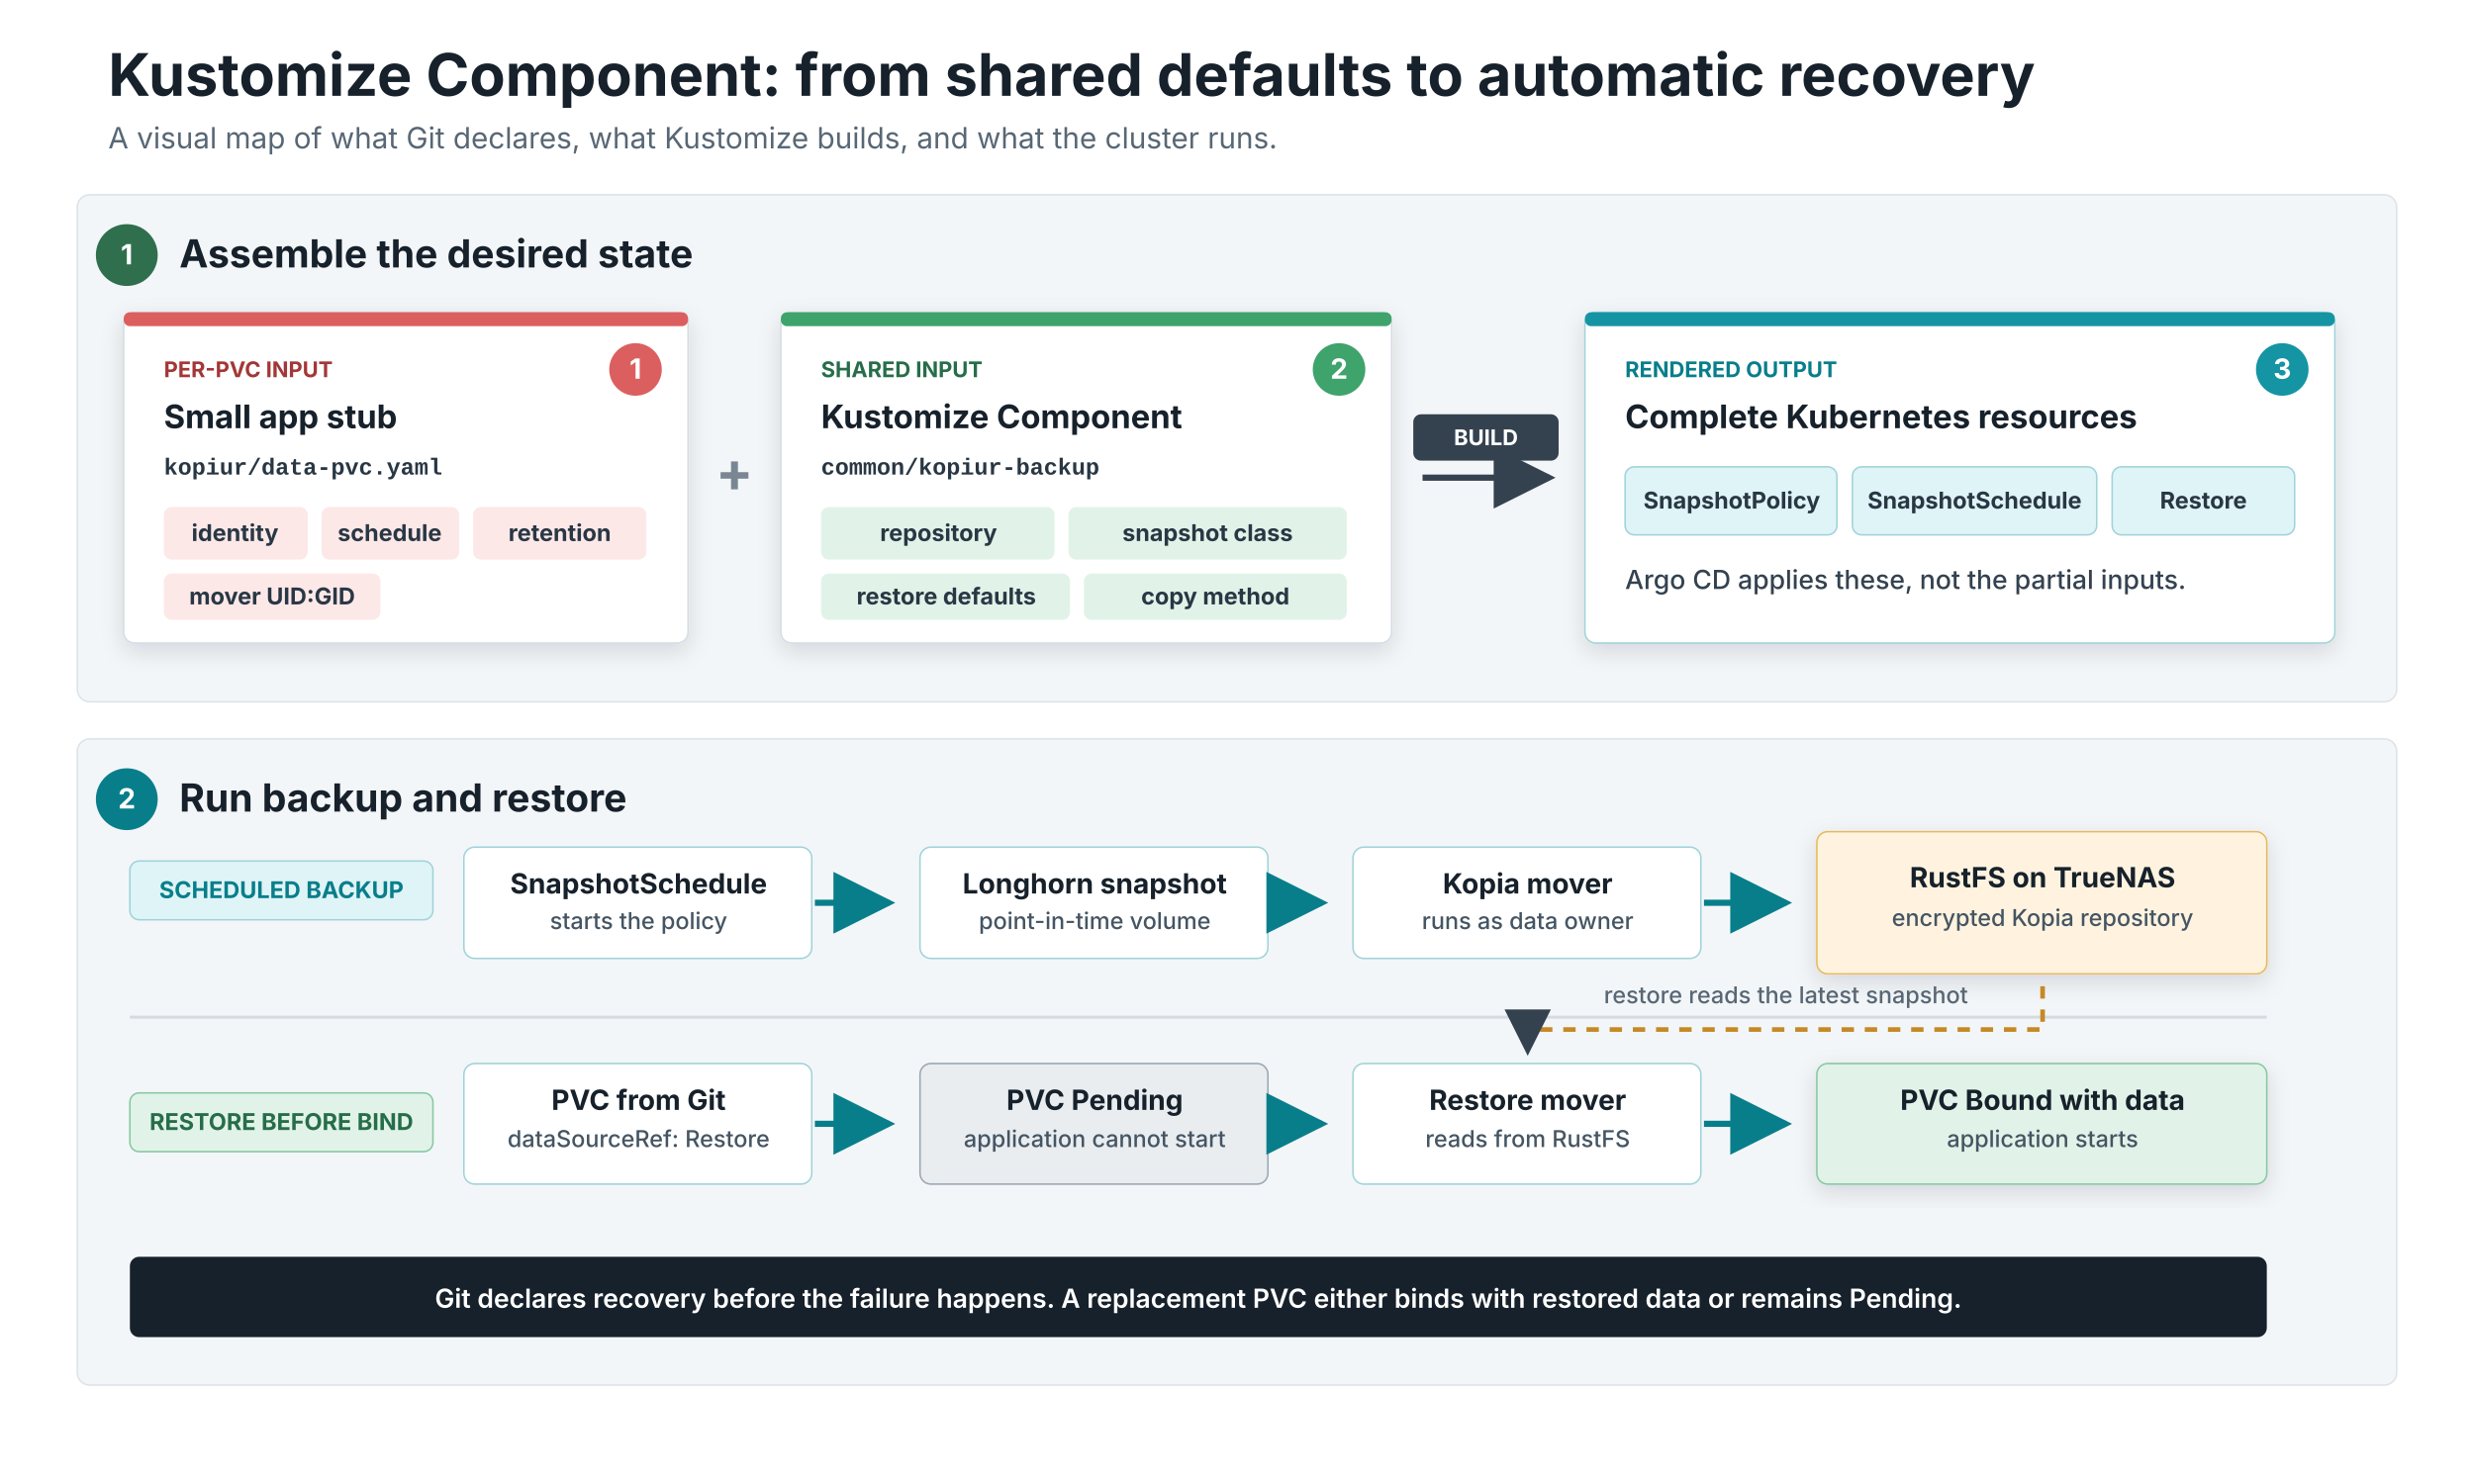
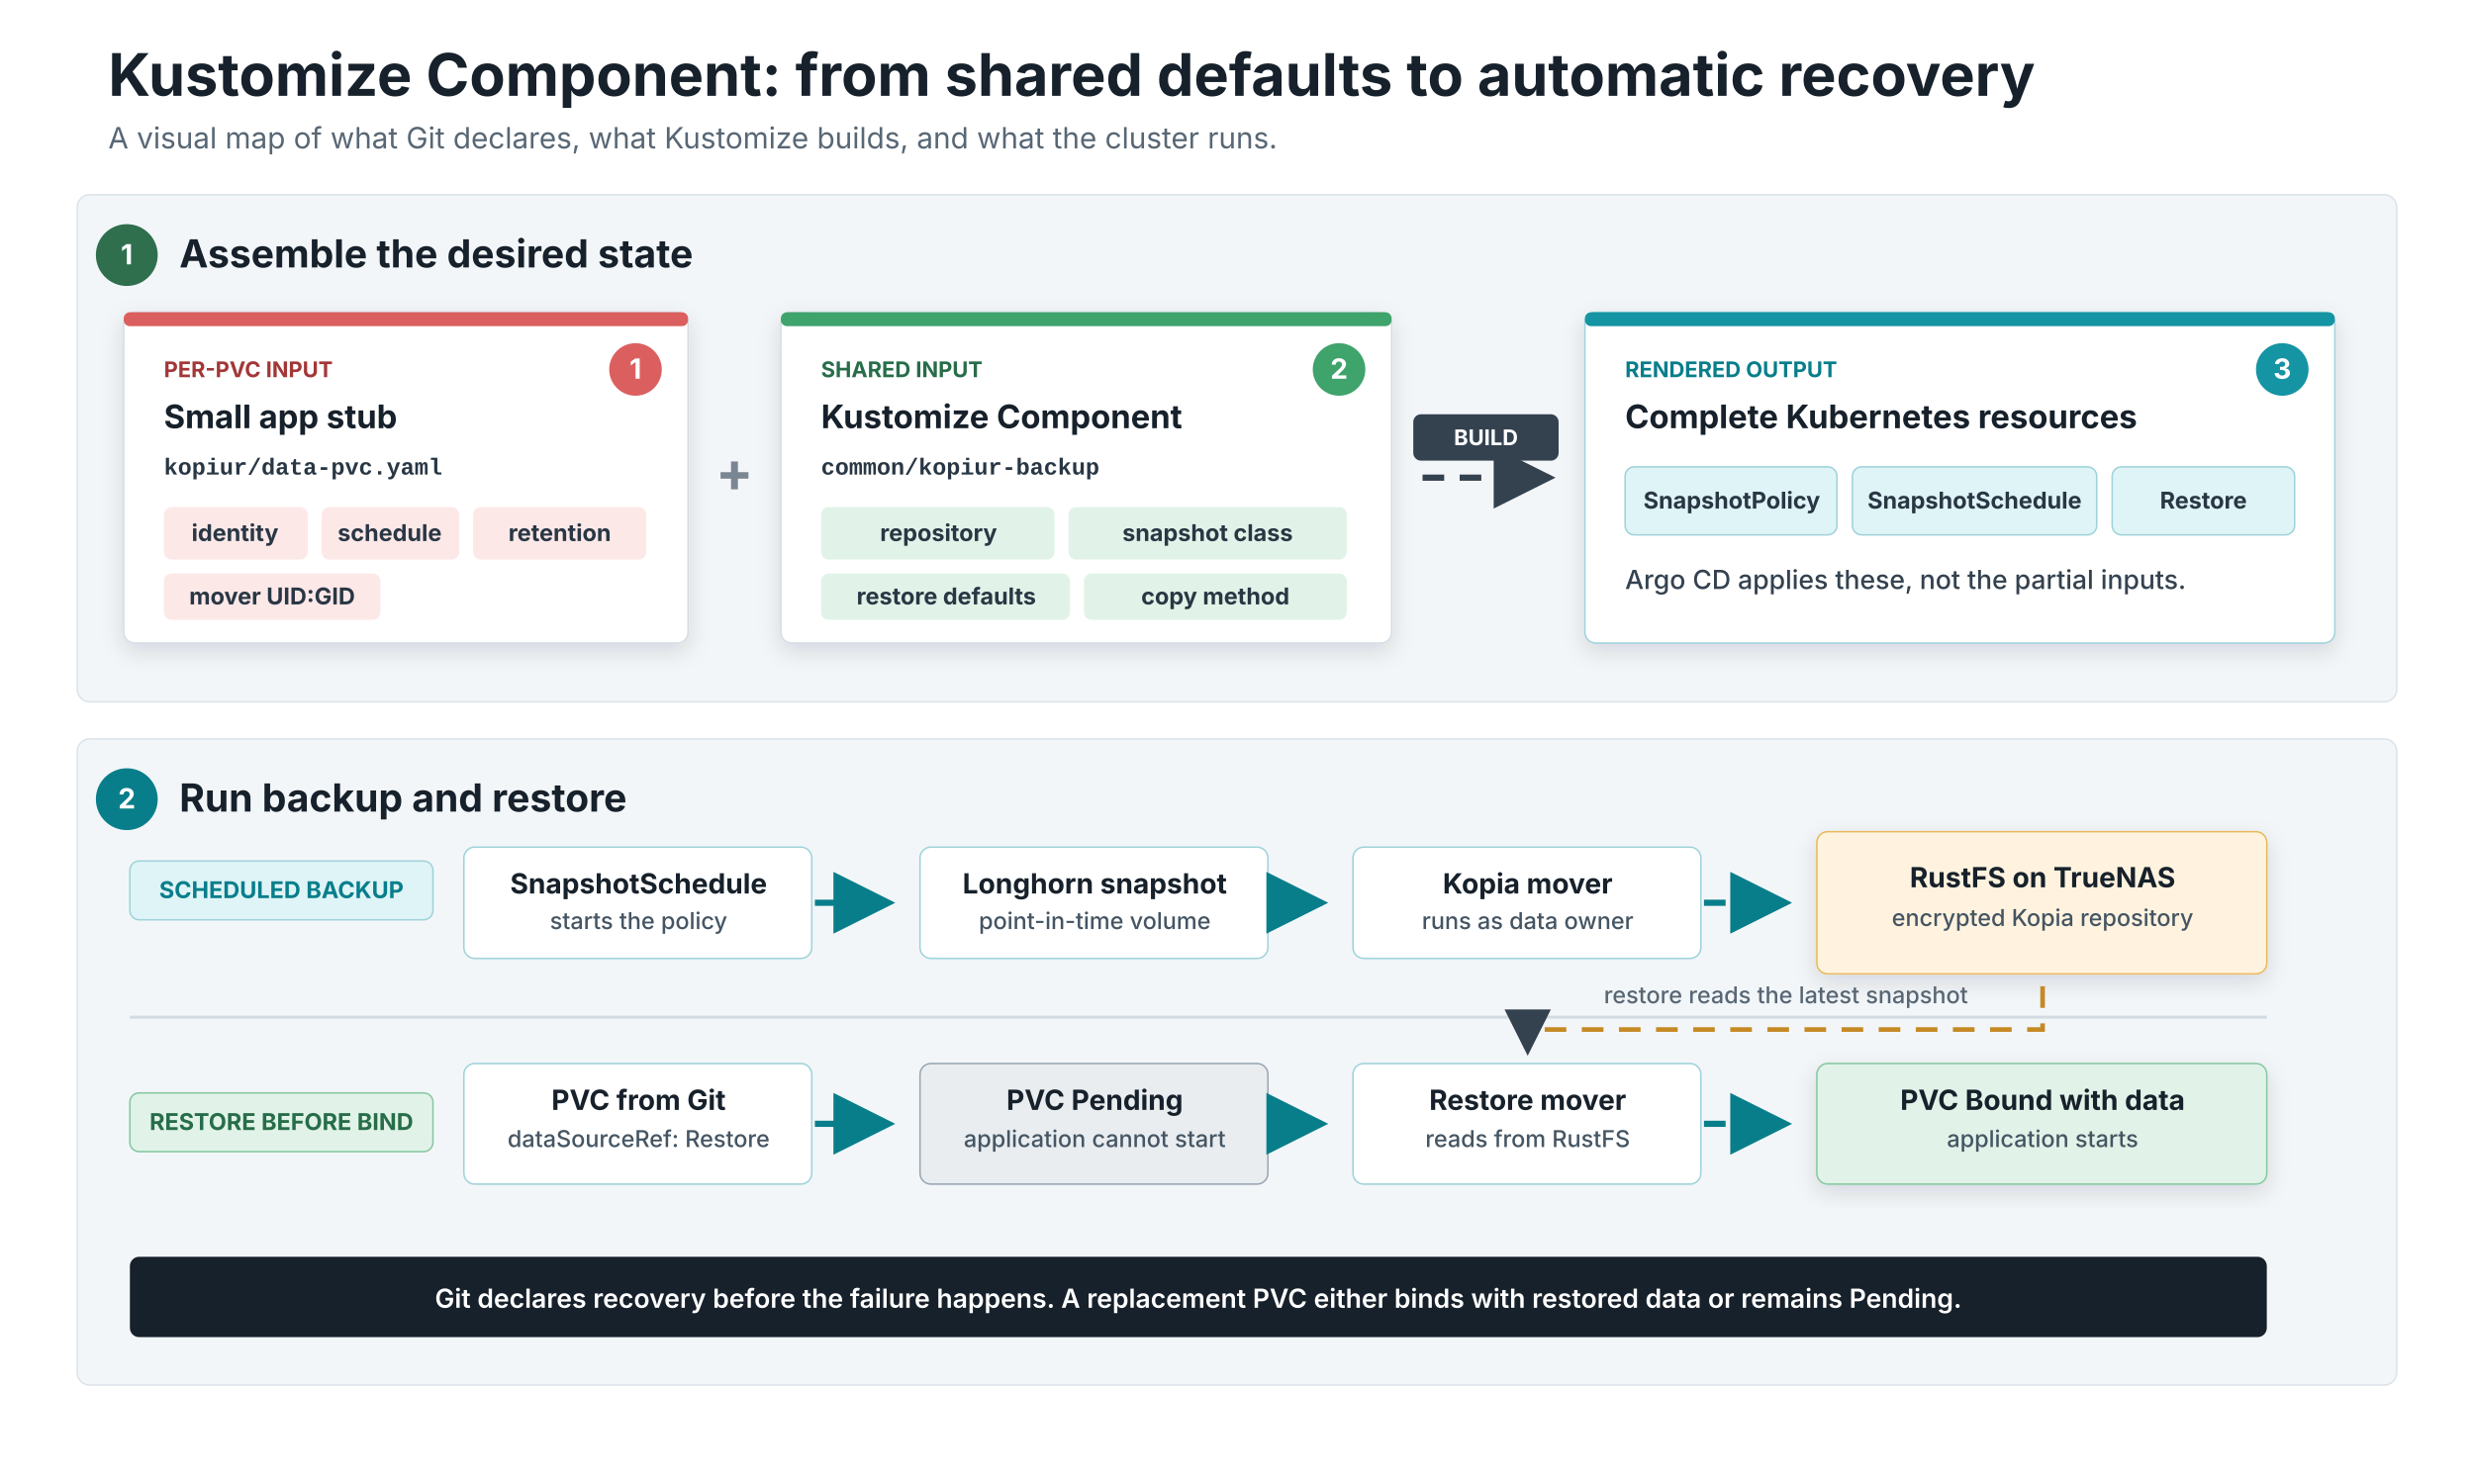
<svg xmlns="http://www.w3.org/2000/svg" width="1600" height="960" viewBox="0 0 1600 960" role="img" aria-labelledby="title desc">
  <defs>
    <filter id="shadow" x="-20%" y="-20%" width="140%" height="140%">
      <feDropShadow dx="0" dy="5" stdDeviation="7" flood-color="#17212b" flood-opacity="0.13" />
    </filter>
    <marker id="arrow-dark" markerWidth="12" markerHeight="12" refX="10" refY="6" orient="auto">
      <path d="M1,1 L11,6 L1,11 Z" fill="#344250" />
    </marker>
    <marker id="arrow-blue" markerWidth="12" markerHeight="12" refX="10" refY="6" orient="auto">
      <path d="M1,1 L11,6 L1,11 Z" fill="#087e8b" />
    </marker>
    <style>
      .title { font: 700 38px Inter, ui-sans-serif, system-ui, sans-serif; fill: #17212b; }
      .subtitle { font: 400 19px Inter, ui-sans-serif, system-ui, sans-serif; fill: #586775; }
      .section-number { font: 700 18px Inter, ui-sans-serif, system-ui, sans-serif; fill: #ffffff; }
      .section-title { font: 700 25px Inter, ui-sans-serif, system-ui, sans-serif; fill: #17212b; }
      .card-title { font: 700 21px Inter, ui-sans-serif, system-ui, sans-serif; fill: #17212b; }
      .card-label { font: 700 14px Inter, ui-sans-serif, system-ui, sans-serif; letter-spacing: 0; text-transform: uppercase; }
      .body { font: 500 17px Inter, ui-sans-serif, system-ui, sans-serif; fill: #344250; }
      .small { font: 500 15px Inter, ui-sans-serif, system-ui, sans-serif; fill: #586775; }
      .mono { font: 600 15px "SFMono-Regular", Consolas, "Liberation Mono", monospace; fill: #293744; }
      .pill { font: 650 15px Inter, ui-sans-serif, system-ui, sans-serif; fill: #293744; }
      .flow-title { font: 700 18px Inter, ui-sans-serif, system-ui, sans-serif; fill: #17212b; }
      .flow-body { font: 500 15px Inter, ui-sans-serif, system-ui, sans-serif; fill: #455563; }
+       .motion { stroke-dasharray: 14 10; animation: reveal .45s ease-out both var(--delay, 0s), flow 1.1s linear infinite; }
+       @keyframes reveal { from { opacity: 0; } to { opacity: 1; } }
+       @keyframes flow { to { stroke-dashoffset: -48; } }
+       @media (prefers-reduced-motion: reduce) { .motion { animation: none; stroke-dasharray: none; } }
    </style>
  </defs>
  <rect width="1600" height="960" fill="#ffffff" />
  <text x="70" y="62" class="title">Kustomize Component: from shared defaults to automatic recovery</text>
  <text x="70" y="96" class="subtitle">A visual map of what Git declares, what Kustomize builds, and what the cluster runs.</text>
  <rect x="50" y="126" width="1500" height="328" rx="8" fill="#f3f6f8" stroke="#dce3e8" />
  <circle cx="82" cy="165" r="20" fill="#2f6f4e" />
  <text x="82" y="171" text-anchor="middle" class="section-number">1</text>
  <text x="116" y="173" class="section-title">Assemble the desired state</text>
  <rect x="80" y="202" width="365" height="214" rx="7" fill="#ffffff" stroke="#d4dce2" filter="url(#shadow)" />
  <rect x="80" y="202" width="365" height="9" rx="4" fill="#dc5f5f" />
  <circle cx="411" cy="239" r="17" fill="#dc5f5f" />
  <text x="411" y="245" text-anchor="middle" class="section-number">1</text>
  <text x="106" y="244" class="card-label" fill="#a33737">PER-PVC INPUT</text>
  <text x="106" y="277" class="card-title">Small app stub</text>
  <text x="106" y="307" class="mono">kopiur/data-pvc.yaml</text>
  <rect x="106" y="328" width="93" height="34" rx="5" fill="#fde8e8" />
  <text x="152" y="350" text-anchor="middle" class="pill">identity</text>
  <rect x="208" y="328" width="89" height="34" rx="5" fill="#fde8e8" />
  <text x="252" y="350" text-anchor="middle" class="pill">schedule</text>
  <rect x="306" y="328" width="112" height="34" rx="5" fill="#fde8e8" />
  <text x="362" y="350" text-anchor="middle" class="pill">retention</text>
  <rect x="106" y="371" width="140" height="30" rx="5" fill="#fde8e8" />
  <text x="176" y="391" text-anchor="middle" class="pill">mover UID:GID</text>
  <text x="475" y="318" text-anchor="middle" style="font: 700 36px Inter, sans-serif; fill:#7a8792;">+</text>
  <rect x="505" y="202" width="395" height="214" rx="7" fill="#ffffff" stroke="#d4dce2" filter="url(#shadow)" />
  <rect x="505" y="202" width="395" height="9" rx="4" fill="#3fa36c" />
  <circle cx="866" cy="239" r="17" fill="#3fa36c" />
  <text x="866" y="245" text-anchor="middle" class="section-number">2</text>
  <text x="531" y="244" class="card-label" fill="#276d49">SHARED INPUT</text>
  <text x="531" y="277" class="card-title">Kustomize Component</text>
  <text x="531" y="307" class="mono">common/kopiur-backup</text>
  <rect x="531" y="328" width="151" height="34" rx="5" fill="#e1f3e8" />
  <text x="607" y="350" text-anchor="middle" class="pill">repository</text>
  <rect x="691" y="328" width="180" height="34" rx="5" fill="#e1f3e8" />
  <text x="781" y="350" text-anchor="middle" class="pill">snapshot class</text>
  <rect x="531" y="371" width="161" height="30" rx="5" fill="#e1f3e8" />
  <text x="612" y="391" text-anchor="middle" class="pill">restore defaults</text>
  <rect x="701" y="371" width="170" height="30" rx="5" fill="#e1f3e8" />
  <text x="786" y="391" text-anchor="middle" class="pill">copy method</text>
-   <path d="M920 309 H1002" fill="none" stroke="#344250" stroke-width="4" marker-end="url(#arrow-dark)" />
+   <path class="motion" style="--delay:.25s" d="M920 309 H1002" fill="none" stroke="#344250" stroke-width="4" marker-end="url(#arrow-dark)" />
  <rect x="914" y="268" width="94" height="30" rx="5" fill="#344250" />
  <text x="961" y="288" text-anchor="middle" style="font:700 14px Inter, sans-serif; fill:#ffffff;">BUILD</text>
  <rect x="1025" y="202" width="485" height="214" rx="7" fill="#ffffff" stroke="#9fd3da" filter="url(#shadow)" />
  <rect x="1025" y="202" width="485" height="9" rx="4" fill="#1594a3" />
  <circle cx="1476" cy="239" r="17" fill="#1594a3" />
  <text x="1476" y="245" text-anchor="middle" class="section-number">3</text>
  <text x="1051" y="244" class="card-label" fill="#087e8b">RENDERED OUTPUT</text>
  <text x="1051" y="277" class="card-title">Complete Kubernetes resources</text>
  <rect x="1051" y="302" width="137" height="44" rx="6" fill="#dff4f6" stroke="#9fd3da" />
  <text x="1120" y="329" text-anchor="middle" class="pill">SnapshotPolicy</text>
  <rect x="1198" y="302" width="158" height="44" rx="6" fill="#dff4f6" stroke="#9fd3da" />
  <text x="1277" y="329" text-anchor="middle" class="pill">SnapshotSchedule</text>
  <rect x="1366" y="302" width="118" height="44" rx="6" fill="#dff4f6" stroke="#9fd3da" />
  <text x="1425" y="329" text-anchor="middle" class="pill">Restore</text>
  <text x="1051" y="381" class="body">Argo CD applies these, not the partial inputs.</text>
  <rect x="50" y="478" width="1500" height="418" rx="8" fill="#f3f6f8" stroke="#dce3e8" />
  <circle cx="82" cy="517" r="20" fill="#087e8b" />
  <text x="82" y="523" text-anchor="middle" class="section-number">2</text>
  <text x="116" y="525" class="section-title">Run backup and restore</text>
  <rect x="84" y="557" width="196" height="38" rx="6" fill="#dff4f6" stroke="#9fd3da" />
  <text x="182" y="581" text-anchor="middle" style="font:700 15px Inter, sans-serif; fill:#087e8b;">SCHEDULED BACKUP</text>
  <rect x="300" y="548" width="225" height="72" rx="7" fill="#ffffff" stroke="#9fd3da" />
  <text x="413" y="578" text-anchor="middle" class="flow-title">SnapshotSchedule</text>
  <text x="413" y="601" text-anchor="middle" class="flow-body">starts the policy</text>
-   <path d="M527 584 H575" fill="none" stroke="#087e8b" stroke-width="4" marker-end="url(#arrow-blue)" />
+   <path class="motion" style="--delay:.6s" d="M527 584 H575" fill="none" stroke="#087e8b" stroke-width="4" marker-end="url(#arrow-blue)" />
  <rect x="595" y="548" width="225" height="72" rx="7" fill="#ffffff" stroke="#9fd3da" />
  <text x="708" y="578" text-anchor="middle" class="flow-title">Longhorn snapshot</text>
  <text x="708" y="601" text-anchor="middle" class="flow-body">point-in-time volume</text>
-   <path d="M822 584 H855" fill="none" stroke="#087e8b" stroke-width="4" marker-end="url(#arrow-blue)" />
+   <path class="motion" style="--delay:.85s" d="M822 584 H855" fill="none" stroke="#087e8b" stroke-width="4" marker-end="url(#arrow-blue)" />
  <rect x="875" y="548" width="225" height="72" rx="7" fill="#ffffff" stroke="#9fd3da" />
  <text x="988" y="578" text-anchor="middle" class="flow-title">Kopia mover</text>
  <text x="988" y="601" text-anchor="middle" class="flow-body">runs as data owner</text>
-   <path d="M1102 584 H1155" fill="none" stroke="#087e8b" stroke-width="4" marker-end="url(#arrow-blue)" />
+   <path class="motion" style="--delay:1.1s" d="M1102 584 H1155" fill="none" stroke="#087e8b" stroke-width="4" marker-end="url(#arrow-blue)" />
  <rect x="1175" y="538" width="291" height="92" rx="7" fill="#fff3df" stroke="#e7b95e" filter="url(#shadow)" />
  <text x="1321" y="574" text-anchor="middle" class="flow-title">RustFS on TrueNAS</text>
  <text x="1321" y="599" text-anchor="middle" class="flow-body">encrypted Kopia repository</text>
  <line x1="84" y1="658" x2="1466" y2="658" stroke="#d4dce2" stroke-width="2" />
  <rect x="84" y="707" width="196" height="38" rx="6" fill="#e1f3e8" stroke="#87c7a3" />
  <text x="182" y="731" text-anchor="middle" style="font:700 15px Inter, sans-serif; fill:#276d49;">RESTORE BEFORE BIND</text>
  <rect x="300" y="688" width="225" height="78" rx="7" fill="#ffffff" stroke="#9fd3da" />
  <text x="413" y="718" text-anchor="middle" class="flow-title">PVC from Git</text>
  <text x="413" y="742" text-anchor="middle" class="flow-body">dataSourceRef: Restore</text>
-   <path d="M527 727 H575" fill="none" stroke="#087e8b" stroke-width="4" marker-end="url(#arrow-blue)" />
+   <path class="motion" style="--delay:1.35s" d="M527 727 H575" fill="none" stroke="#087e8b" stroke-width="4" marker-end="url(#arrow-blue)" />
  <rect x="595" y="688" width="225" height="78" rx="7" fill="#e9edf0" stroke="#9aa7b2" />
  <text x="708" y="718" text-anchor="middle" class="flow-title">PVC Pending</text>
  <text x="708" y="742" text-anchor="middle" class="flow-body">application cannot start</text>
-   <path d="M822 727 H855" fill="none" stroke="#087e8b" stroke-width="4" marker-end="url(#arrow-blue)" />
+   <path class="motion" style="--delay:1.6s" d="M822 727 H855" fill="none" stroke="#087e8b" stroke-width="4" marker-end="url(#arrow-blue)" />
  <rect x="875" y="688" width="225" height="78" rx="7" fill="#ffffff" stroke="#9fd3da" />
  <text x="988" y="718" text-anchor="middle" class="flow-title">Restore mover</text>
  <text x="988" y="742" text-anchor="middle" class="flow-body">reads from RustFS</text>
-   <path d="M1102 727 H1155" fill="none" stroke="#087e8b" stroke-width="4" marker-end="url(#arrow-blue)" />
+   <path class="motion" style="--delay:1.85s" d="M1102 727 H1155" fill="none" stroke="#087e8b" stroke-width="4" marker-end="url(#arrow-blue)" />
  <rect x="1175" y="688" width="291" height="78" rx="7" fill="#e1f3e8" stroke="#87c7a3" filter="url(#shadow)" />
  <text x="1321" y="718" text-anchor="middle" class="flow-title">PVC Bound with data</text>
  <text x="1321" y="742" text-anchor="middle" class="flow-body">application starts</text>
-   <path d="M1321 638 V666 H988 V680" fill="none" stroke="#c58a25" stroke-width="3" stroke-dasharray="8 7" marker-end="url(#arrow-dark)" />
+   <path class="motion" style="--delay:2.1s" d="M1321 638 V666 H988 V680" fill="none" stroke="#c58a25" stroke-width="3" marker-end="url(#arrow-dark)" />
  <text x="1155" y="649" text-anchor="middle" class="small">restore reads the latest snapshot</text>
  <rect x="84" y="813" width="1382" height="52" rx="6" fill="#17212b" />
  <text x="775" y="846" text-anchor="middle" style="font: 600 17px Inter, ui-sans-serif, system-ui, sans-serif; fill:#ffffff;">Git declares recovery before the failure happens. A replacement PVC either binds with restored data or remains Pending.</text>
</svg>
